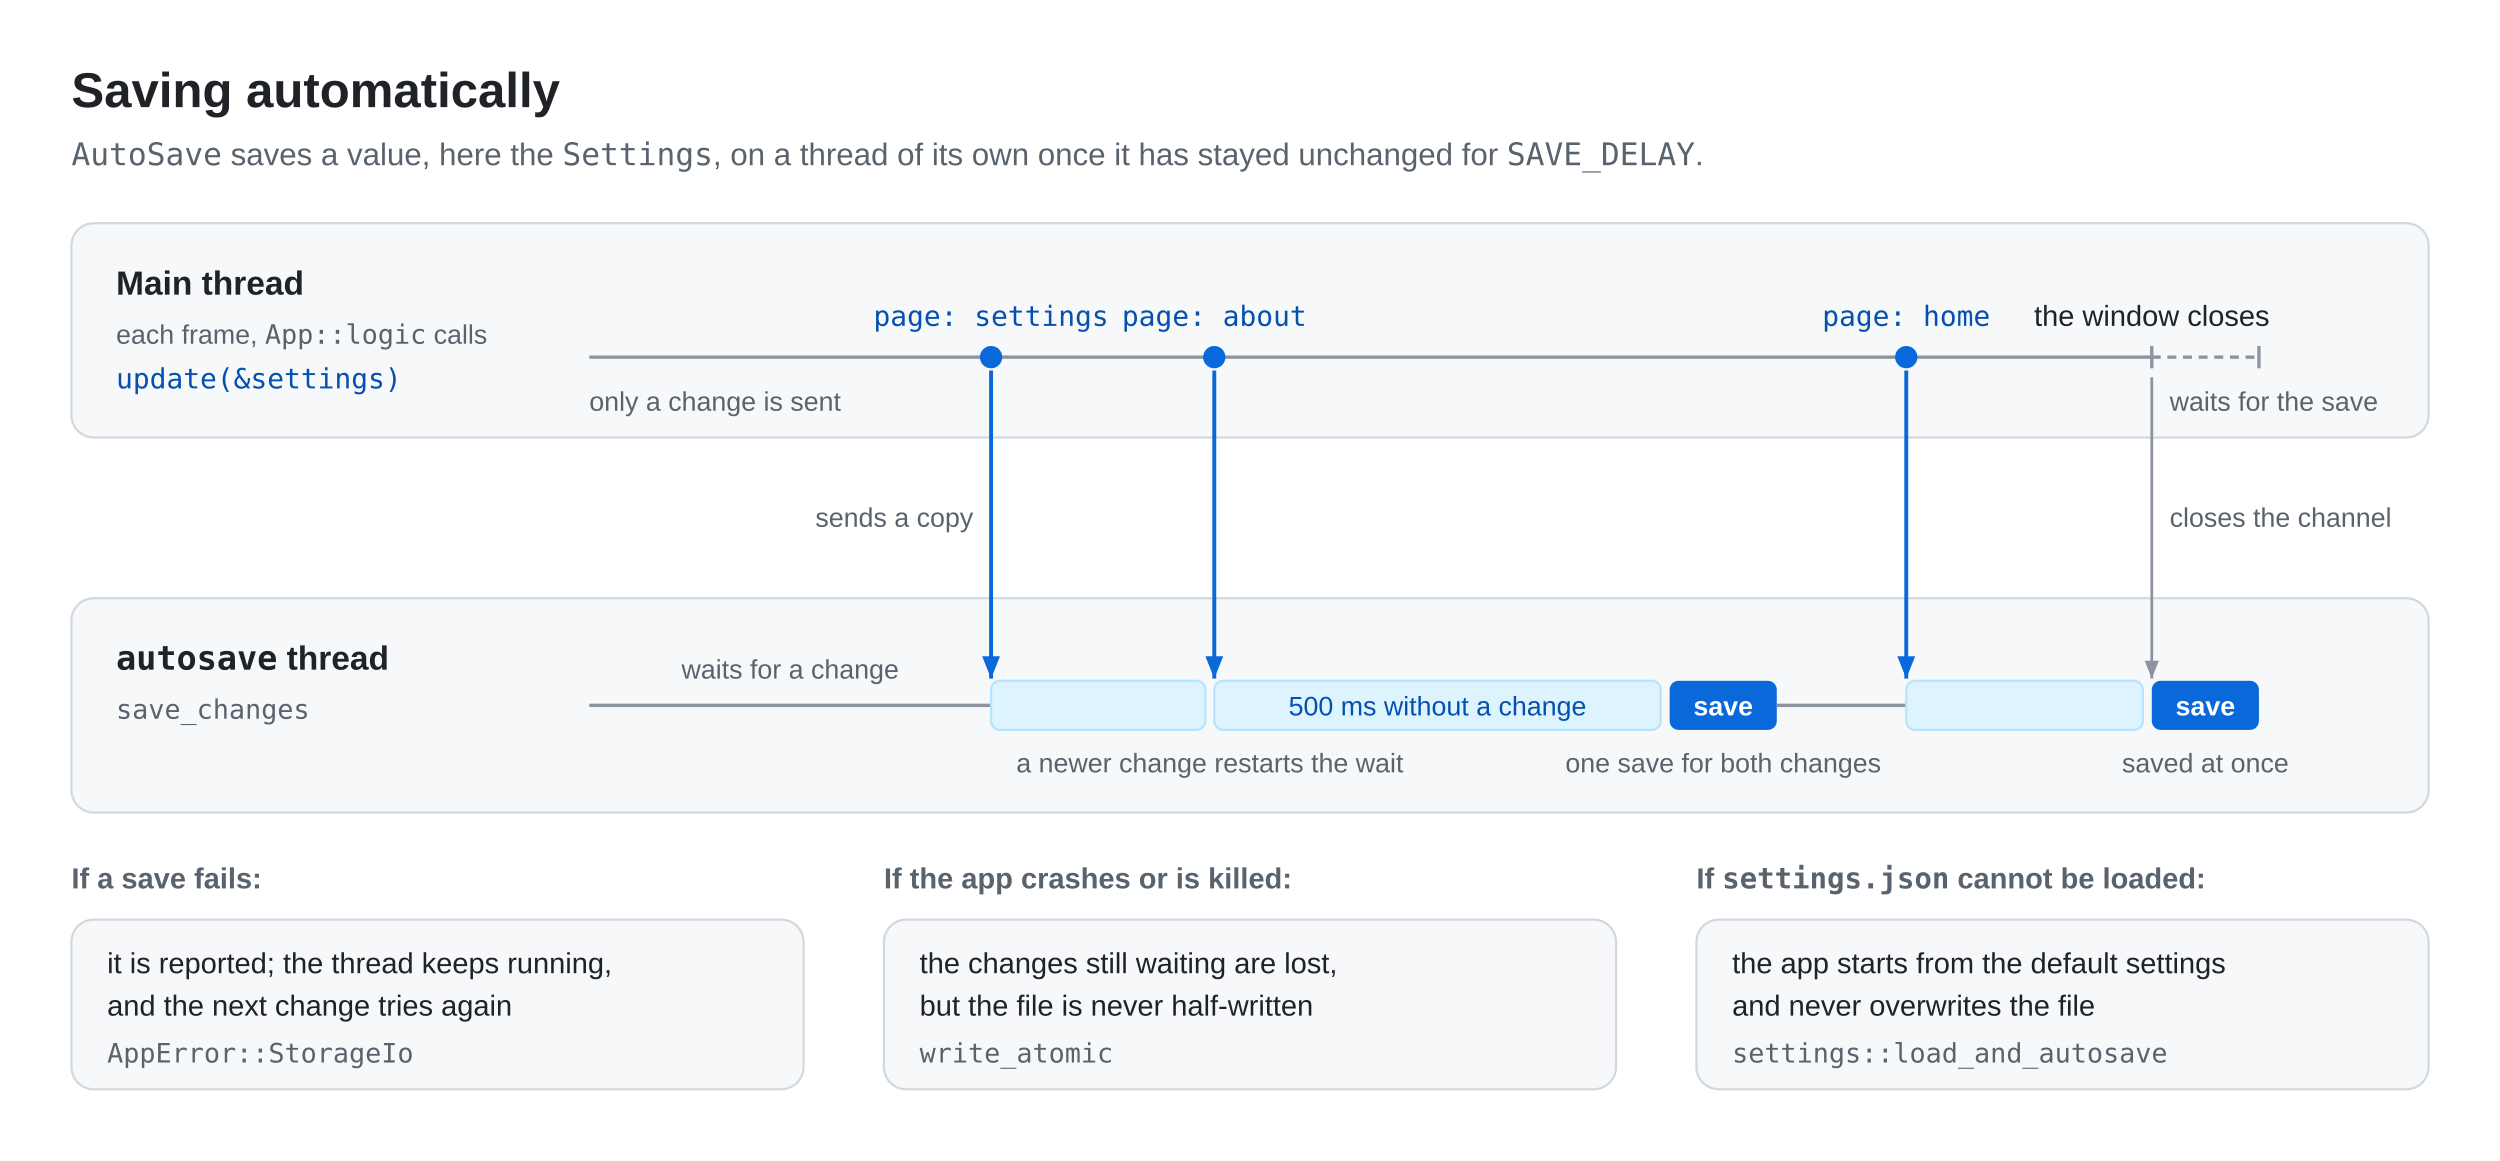
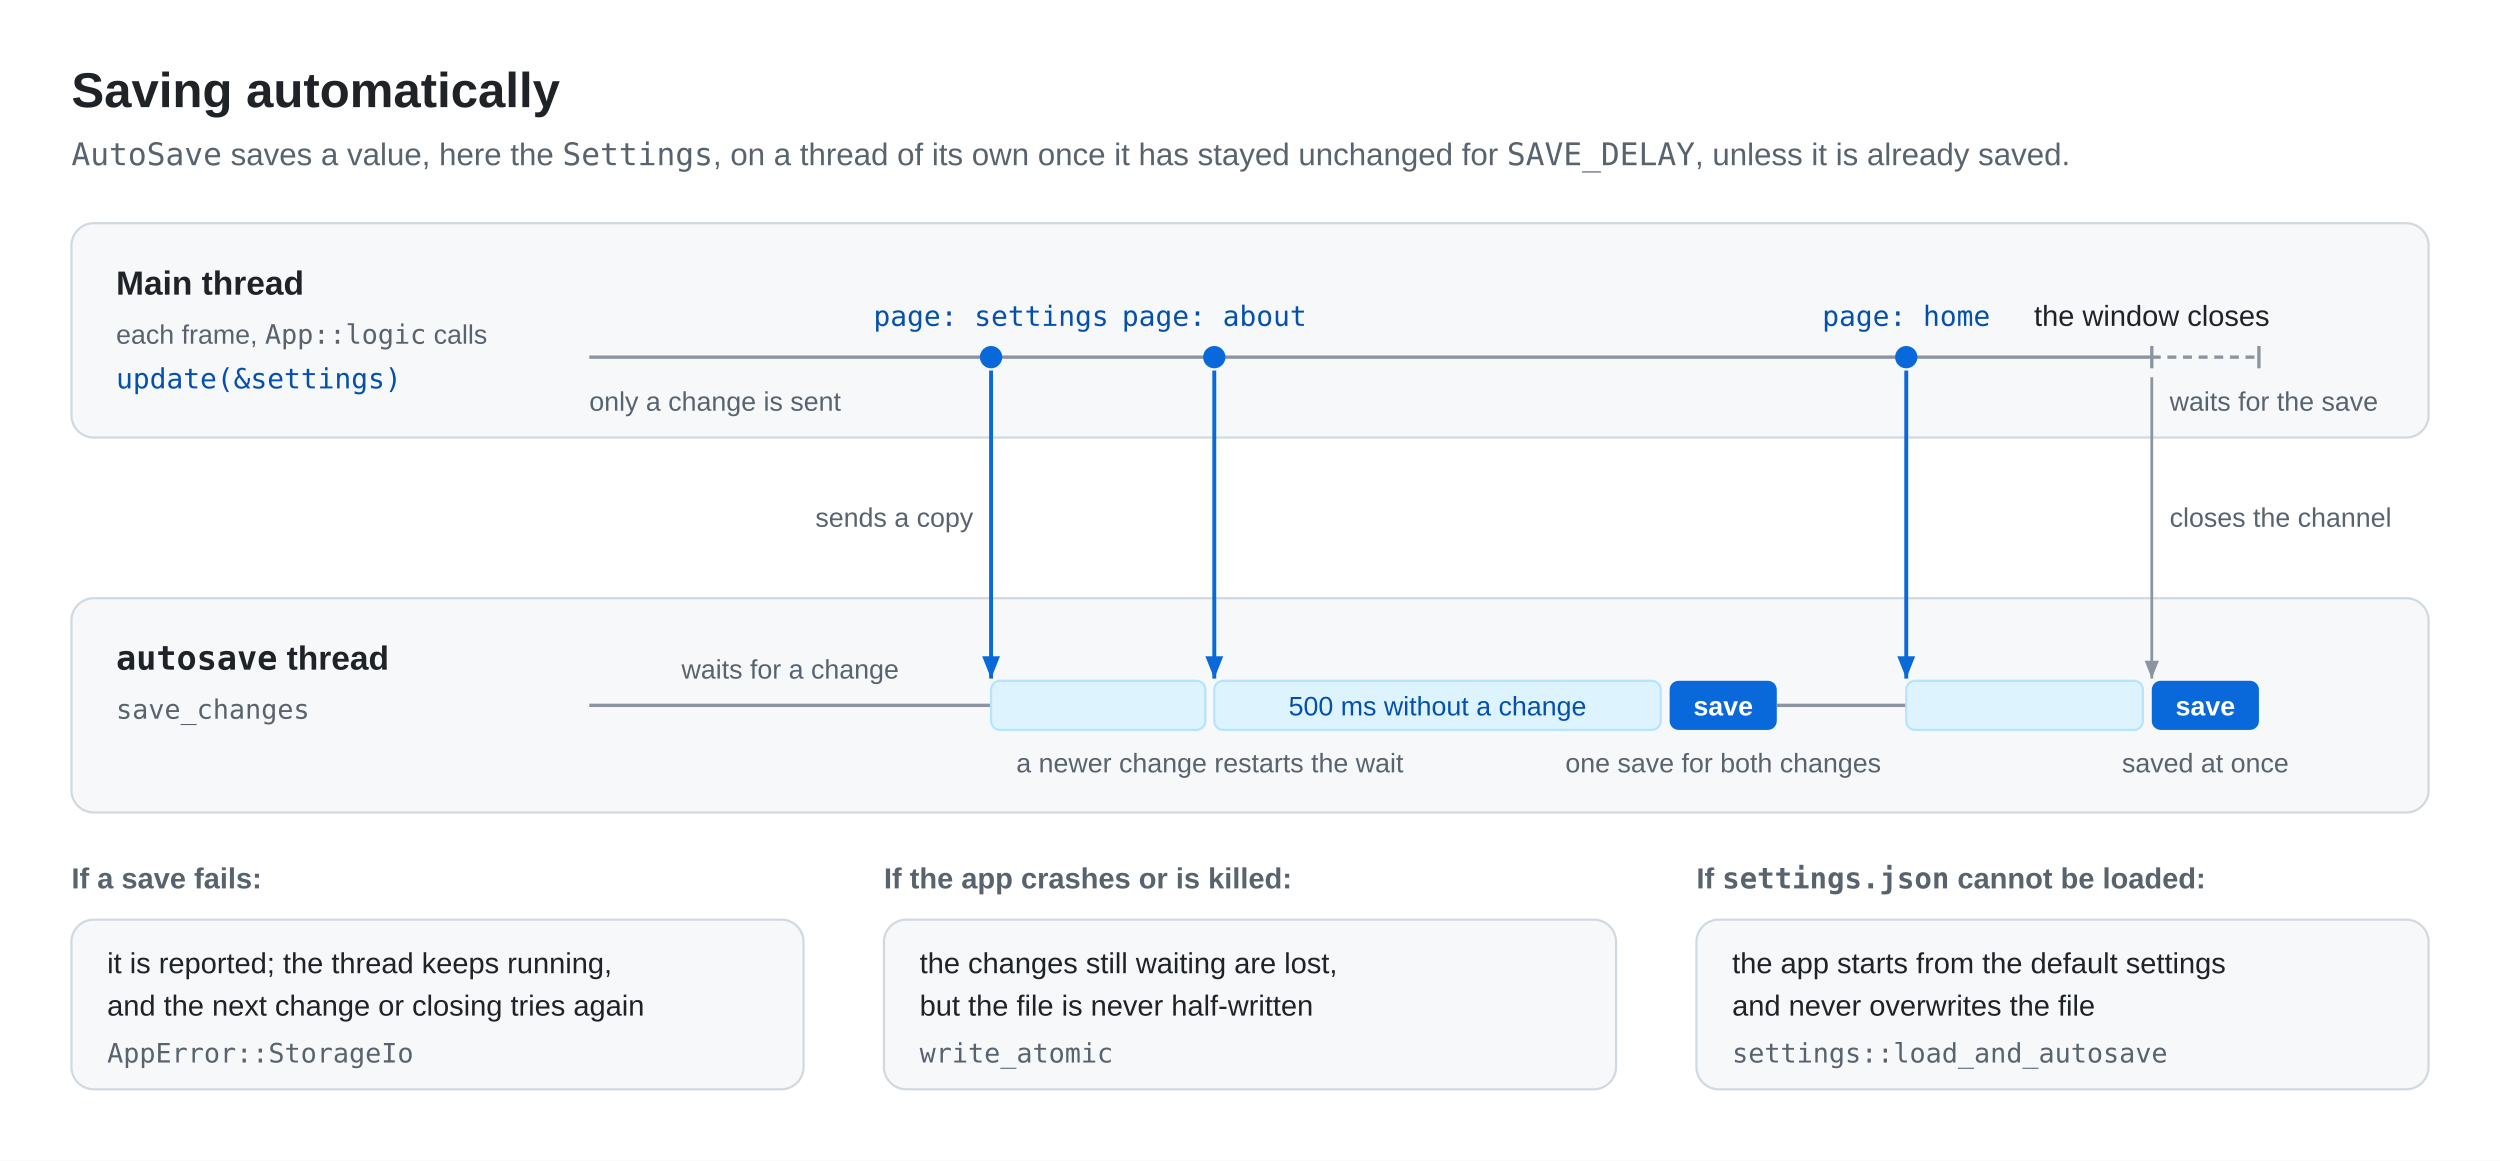
<svg xmlns="http://www.w3.org/2000/svg" width="1120" height="520" viewBox="0 0 1120 520" style="max-width: 100%; height: auto" role="img" aria-labelledby="sa-title sa-desc" font-family="'Segoe UI', system-ui, -apple-system, 'Helvetica Neue', Arial, sans-serif">
  <style>
        .sa-bg { fill: #ffffff; }
        .sa-title { font-size: 22px; font-weight: 600; fill: #1f2328; }
        .sa-lead { font-size: 14px; fill: #59636e; }
        .sa-label { font-size: 13px; font-weight: 600; fill: #59636e; }
        .sa-node { fill: #f6f8fa; stroke: #d1d9e0; }
        .sa-name { font-size: 15px; font-weight: 600; fill: #1f2328; }
        .sa-text { font-size: 13px; fill: #1f2328; }
        .sa-note { font-size: 12px; fill: #59636e; }
        .sa-code { font-family: Consolas, 'Cascadia Mono', Menlo, 'DejaVu Sans Mono', monospace; }
        .sa-call { font-size: 12.5px; fill: #0550ae; }
        .sa-line { fill: none; stroke: #8c959f; stroke-width: 1.5; }
        .sa-dash { stroke-dasharray: 4 3; }
        .sa-wait { fill: #ddf4ff; stroke: #b6e3ff; }
        .sa-wait-text { font-size: 12px; fill: #0550ae; }
        .sa-mark { fill: #0969da; }
        .sa-mark-text { font-size: 12px; font-weight: 600; fill: #ffffff; }
        .sa-flow { fill: none; stroke: #0969da; stroke-width: 1.75; }
        .sa-flow-head { fill: #0969da; }
        .sa-case { fill: none; stroke: #8c959f; stroke-width: 1.25; }
        .sa-case-head { fill: #8c959f; }
        @media (prefers-color-scheme: dark) {
            .sa-bg { fill: #0d1117; }
            .sa-title, .sa-name, .sa-text { fill: #e6edf3; }
            .sa-lead, .sa-label, .sa-note { fill: #9198a1; }
            .sa-node { fill: #151b23; stroke: #3d444d; }
            .sa-call, .sa-wait-text { fill: #79c0ff; }
            .sa-line, .sa-case { stroke: #656c76; }
            .sa-wait { fill: #172c47; stroke: #23487a; }
            .sa-mark { fill: #1f6feb; }
            .sa-flow { stroke: #4493f8; }
            .sa-flow-head { fill: #4493f8; }
            .sa-case-head { fill: #656c76; }
        }
    </style>
  <defs>
    <marker id="sa-arrow" viewBox="0 0 10 10" refX="10" refY="5" markerWidth="10" markerHeight="10" markerUnits="userSpaceOnUse" orient="auto">
      <path class="sa-flow-head" d="M0 1 L10 5 L0 9 Z" />
    </marker>
    <marker id="sa-case-arrow" viewBox="0 0 10 10" refX="10" refY="5" markerWidth="8" markerHeight="8" markerUnits="userSpaceOnUse" orient="auto">
      <path class="sa-case-head" d="M0 1 L10 5 L0 9 Z" />
    </marker>
  </defs>
  <rect class="sa-bg" width="1120" height="520" />
  <text class="sa-title" x="32" y="48">Saving automatically</text>
  <text class="sa-lead" x="32" y="74">
-     <tspan class="sa-code">AutoSave</tspan> saves a value, here the <tspan class="sa-code">Settings</tspan>, on a thread of its own once it has stayed unchanged for <tspan class="sa-code">SAVE_DELAY</tspan>.</text>
+     <tspan class="sa-code">AutoSave</tspan> saves a value, here the <tspan class="sa-code">Settings</tspan>, on a thread of its own once it has stayed unchanged for <tspan class="sa-code">SAVE_DELAY</tspan>, unless it is already saved.</text>
  <rect class="sa-node" x="32" y="100" width="1056" height="96" rx="10" />
  <rect class="sa-node" x="32" y="268" width="1056" height="96" rx="10" />
  <text class="sa-name" x="52" y="132">Main thread</text>
  <text class="sa-note" x="52" y="154">each frame, <tspan class="sa-code">App::logic</tspan> calls</text>
  <text class="sa-call sa-code" x="52" y="174">update(&amp;settings)</text>
  <path class="sa-line" d="M264 160 H964" />
  <path class="sa-line sa-dash" d="M964 160 H1012" />
  <path class="sa-line" d="M964 155 V165" />
  <path class="sa-line" d="M1012 155 V165" />
  <text class="sa-note" x="264" y="184">only a change is sent</text>
  <circle class="sa-mark" cx="444" cy="160" r="5" />
  <text class="sa-call sa-code" x="444" y="146" text-anchor="middle">page: settings</text>
  <circle class="sa-mark" cx="544" cy="160" r="5" />
  <text class="sa-call sa-code" x="544" y="146" text-anchor="middle">page: about</text>
  <circle class="sa-mark" cx="854" cy="160" r="5" />
  <text class="sa-call sa-code" x="854" y="146" text-anchor="middle">page: home</text>
  <text class="sa-text" x="964" y="146" text-anchor="middle">the window closes</text>
  <text class="sa-note" x="972" y="184">waits for the save</text>
  <path class="sa-flow" d="M444 166 V304" marker-end="url(#sa-arrow)" />
  <path class="sa-flow" d="M544 166 V304" marker-end="url(#sa-arrow)" />
  <path class="sa-flow" d="M854 166 V304" marker-end="url(#sa-arrow)" />
  <text class="sa-note" x="436" y="236" text-anchor="end">sends a copy</text>
  <path class="sa-case" d="M964 169 V304" marker-end="url(#sa-case-arrow)" />
  <text class="sa-note" x="972" y="236">closes the channel</text>
  <text class="sa-name" x="52" y="300">
    <tspan class="sa-code">autosave</tspan> thread</text>
  <text class="sa-note sa-code" x="52" y="322">save_changes</text>
  <path class="sa-line" d="M264 316 H444" />
  <text class="sa-note" x="354" y="304" text-anchor="middle">waits for a change</text>
  <rect class="sa-wait" x="444" y="305" width="96" height="22" rx="4" />
  <rect class="sa-wait" x="544" y="305" width="200" height="22" rx="4" />
  <text class="sa-wait-text" x="644" y="320.5" text-anchor="middle">500 ms without a change</text>
  <rect class="sa-mark" x="748" y="305" width="48" height="22" rx="4" />
  <text class="sa-mark-text" x="772" y="320.5" text-anchor="middle">save</text>
  <path class="sa-line" d="M796 316 H854" />
  <rect class="sa-wait" x="854" y="305" width="106" height="22" rx="4" />
  <rect class="sa-mark" x="964" y="305" width="48" height="22" rx="4" />
  <text class="sa-mark-text" x="988" y="320.5" text-anchor="middle">save</text>
  <text class="sa-note" x="542" y="346" text-anchor="middle">a newer change restarts the wait</text>
  <text class="sa-note" x="772" y="346" text-anchor="middle">one save for both changes</text>
  <text class="sa-note" x="988" y="346" text-anchor="middle">saved at once</text>
  <text class="sa-label" x="32" y="398">If a save fails:</text>
  <rect class="sa-node" x="32" y="412" width="328" height="76" rx="10" />
  <text class="sa-text" x="48" y="436">it is reported; the thread keeps running,</text>
-   <text class="sa-text" x="48" y="455">and the next change tries again</text>
+   <text class="sa-text" x="48" y="455">and the next change or closing tries again</text>
  <text class="sa-note sa-code" x="48" y="476">AppError::StorageIo</text>
  <text class="sa-label" x="396" y="398">If the app crashes or is killed:</text>
  <rect class="sa-node" x="396" y="412" width="328" height="76" rx="10" />
  <text class="sa-text" x="412" y="436">the changes still waiting are lost,</text>
  <text class="sa-text" x="412" y="455">but the file is never half-written</text>
  <text class="sa-note sa-code" x="412" y="476">write_atomic</text>
  <text class="sa-label" x="760" y="398">If <tspan class="sa-code">settings.json</tspan> cannot be loaded:</text>
  <rect class="sa-node" x="760" y="412" width="328" height="76" rx="10" />
  <text class="sa-text" x="776" y="436">the app starts from the default settings</text>
  <text class="sa-text" x="776" y="455">and never overwrites the file</text>
  <text class="sa-note sa-code" x="776" y="476">settings::load_and_autosave</text>
</svg>
